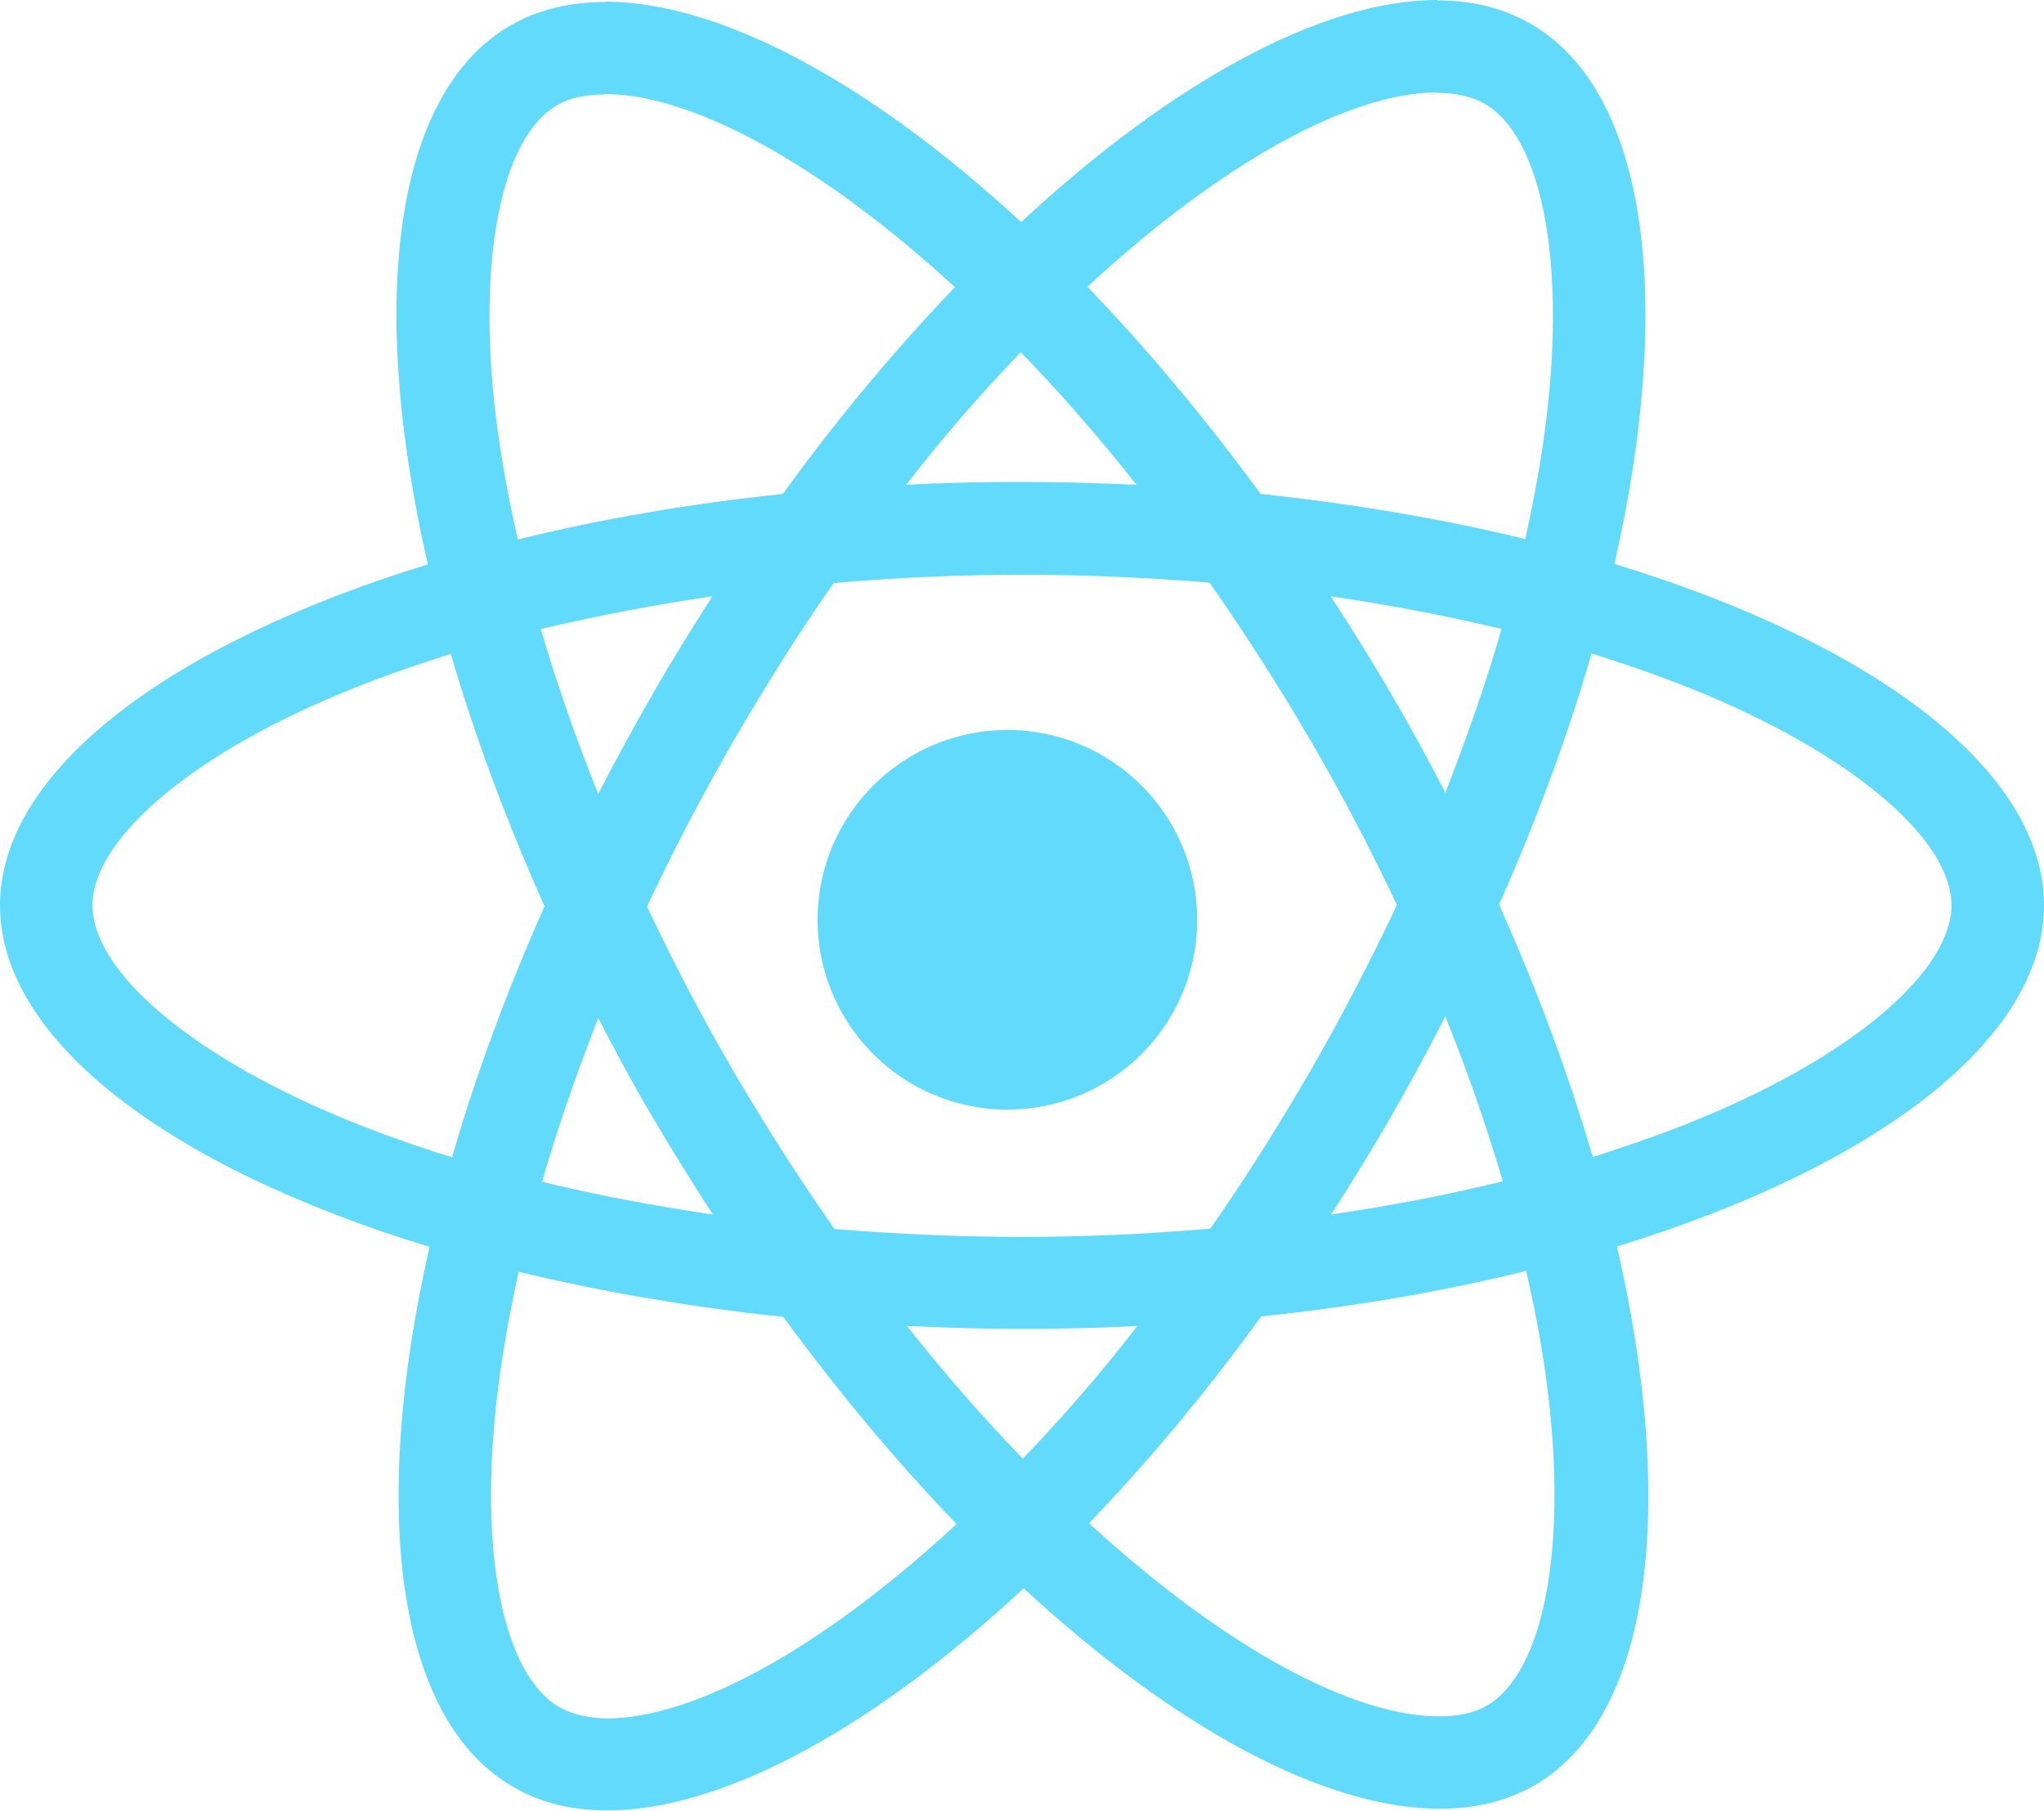
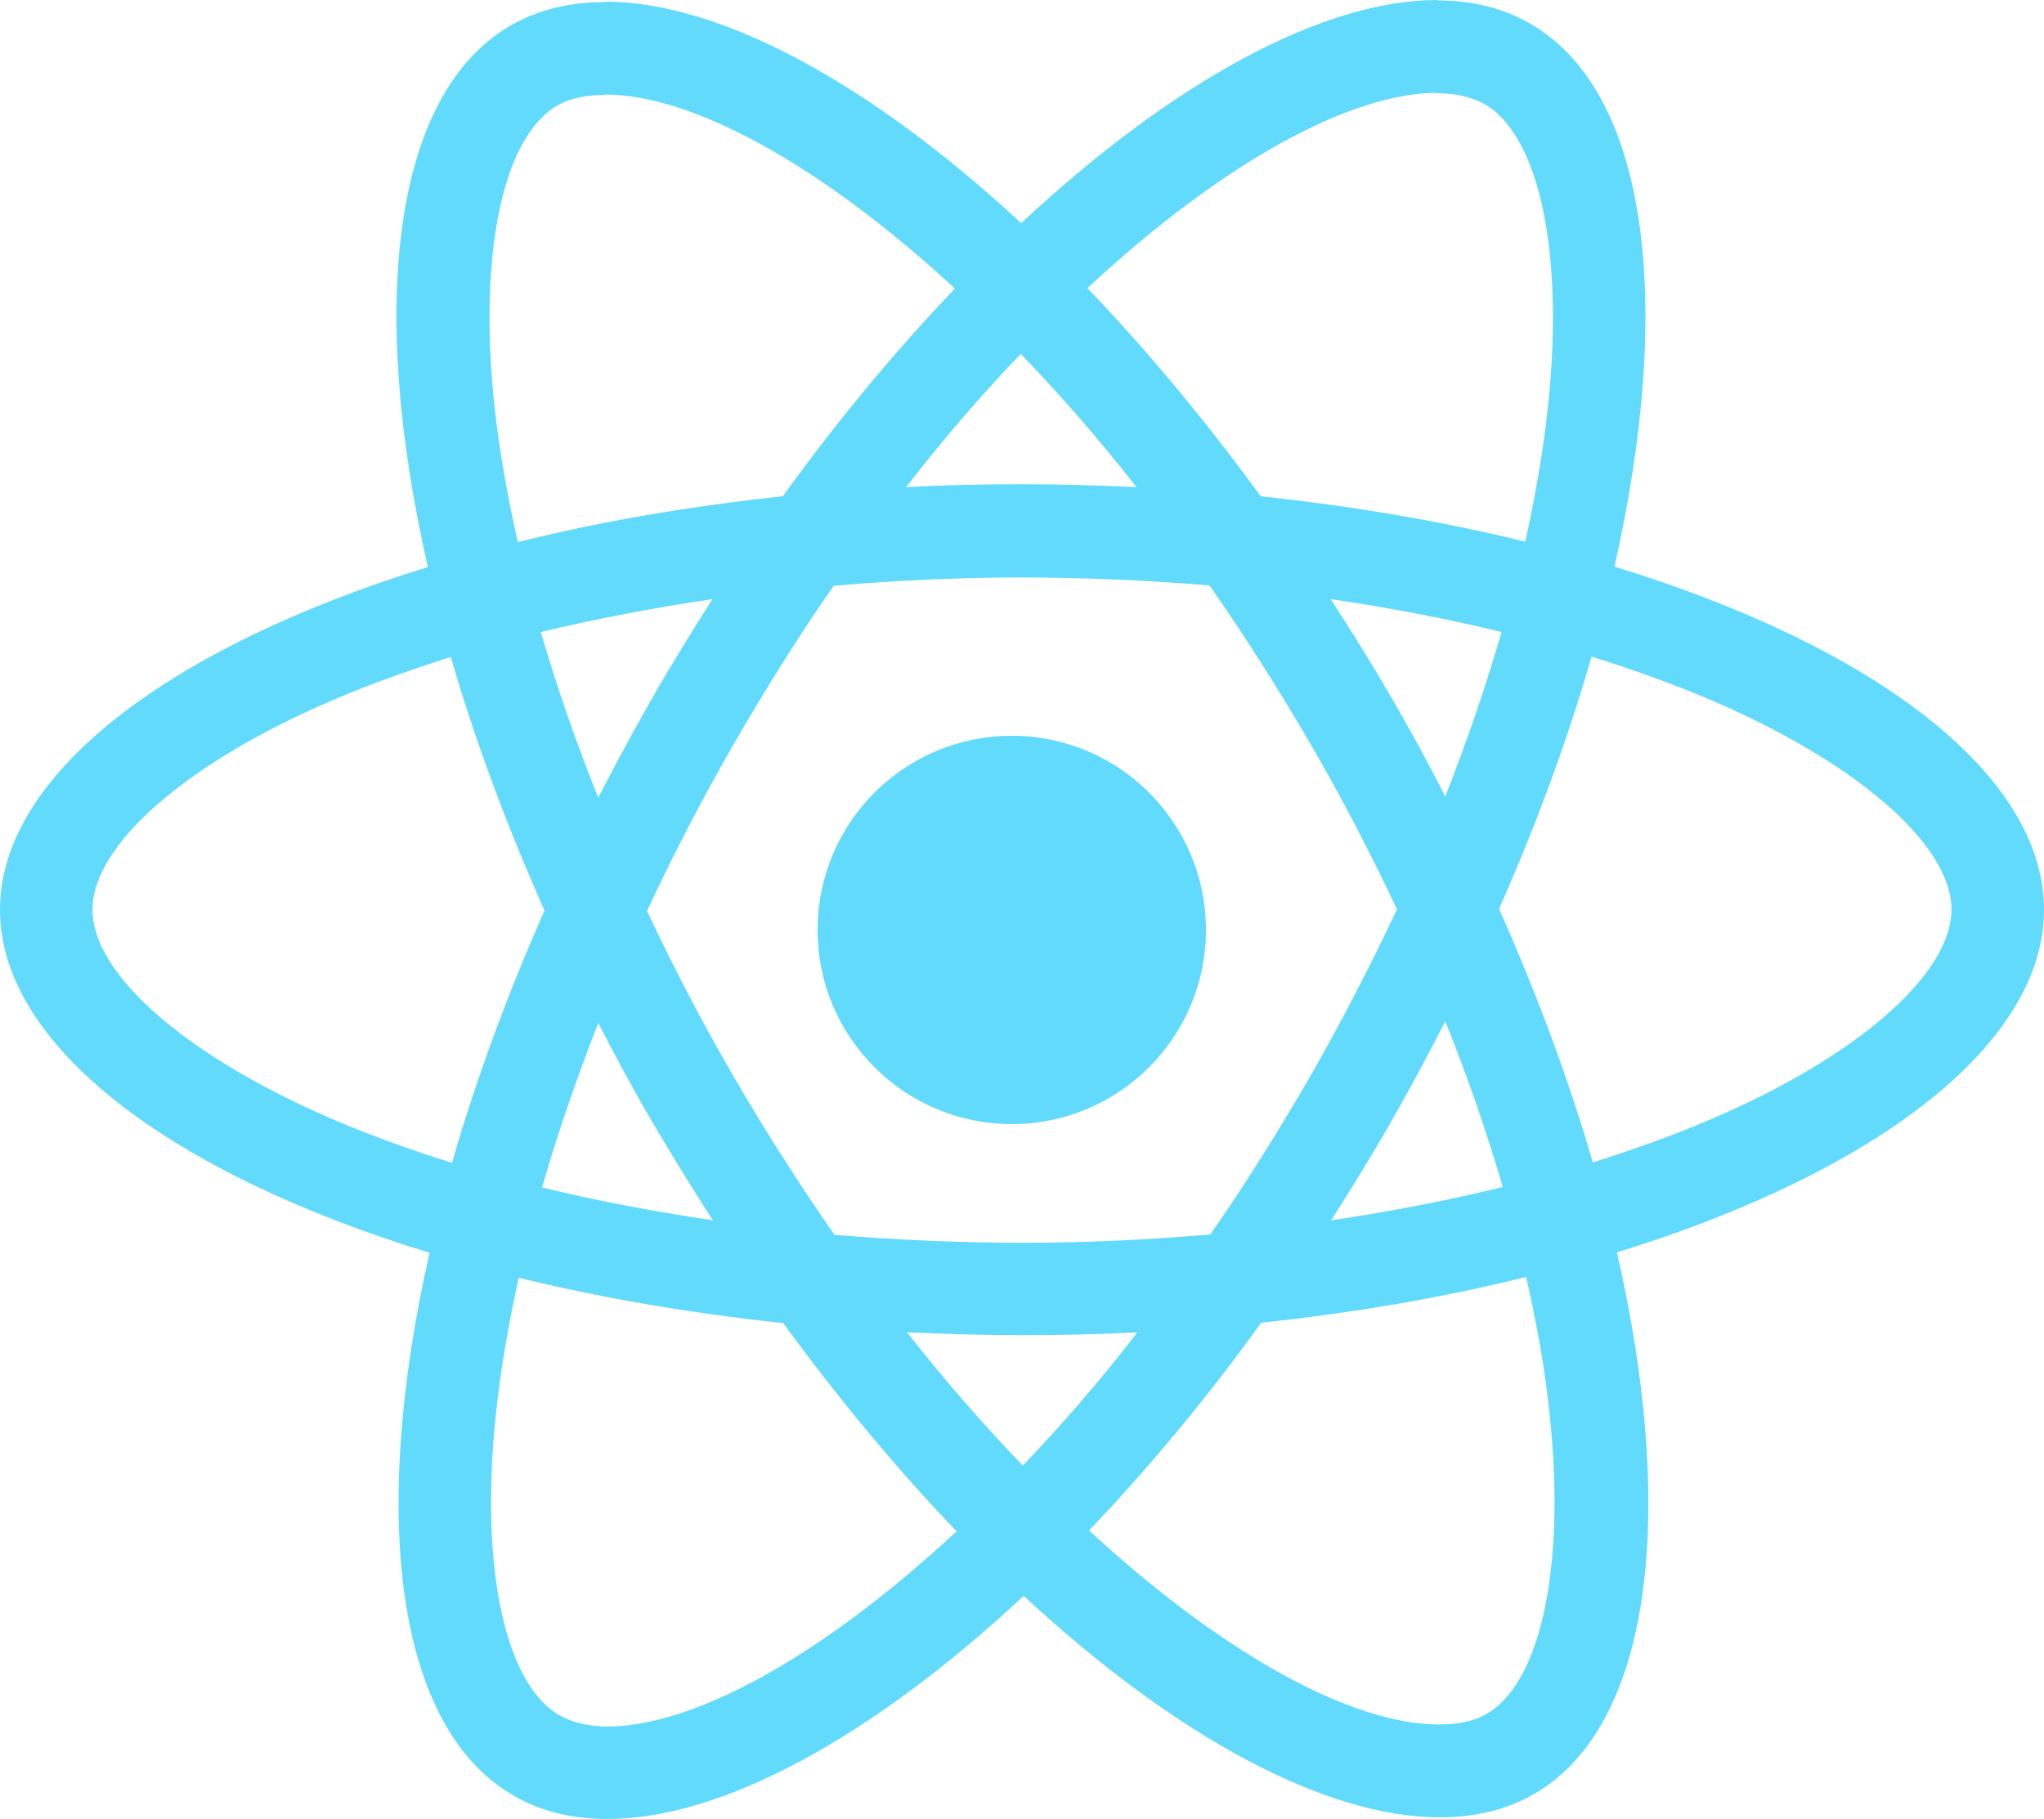
- <svg xmlns="http://www.w3.org/2000/svg" width="70px" height="62px" viewBox="0 0 70 62" version="1.1">
+ <svg xmlns="http://www.w3.org/2000/svg" width="100px" height="89px" viewBox="0 0 100 89" version="1.1">
  <defs />
  <g id="Page-1" stroke="none" stroke-width="1" fill="none" fill-rule="evenodd">
    <g id="React-icon" fill-rule="nonzero" fill="#61DAFB">
-       <path d="M70,31.007 C70,26.395 64.193,22.024 55.289,19.314 C57.344,10.288 56.431,3.108 52.407,0.809 C51.48,0.27 50.395,0.014 49.211,0.014 L49.211,3.179 C49.868,3.179 50.395,3.306 50.838,3.548 C52.778,4.655 53.62,8.869 52.964,14.29 C52.807,15.624 52.55,17.029 52.236,18.462 C49.439,17.781 46.386,17.256 43.176,16.916 C41.249,14.29 39.252,11.906 37.24,9.82 C41.892,5.52 46.258,3.165 49.225,3.165 L49.225,0 C49.225,0 49.225,0 49.225,0 C45.302,0 40.165,2.781 34.971,7.606 C29.778,2.81 24.641,0.057 20.717,0.057 L20.717,3.221 C23.671,3.221 28.051,5.563 32.703,9.834 C30.705,11.92 28.708,14.29 26.81,16.916 C23.585,17.256 20.532,17.781 17.735,18.477 C17.407,17.057 17.165,15.681 16.993,14.361 C16.323,8.94 17.15,4.726 19.077,3.604 C19.505,3.349 20.061,3.236 20.717,3.236 L20.717,0.071 C20.717,0.071 20.717,0.071 20.717,0.071 C19.519,0.071 18.435,0.326 17.493,0.866 C13.483,3.165 12.585,10.331 14.653,19.328 C5.779,22.053 0,26.409 0,31.007 C0,35.619 5.807,39.99 14.711,42.7 C12.656,51.726 13.569,58.906 17.593,61.205 C18.52,61.745 19.605,62 20.803,62 C24.727,62 29.863,59.219 35.057,54.394 C40.251,59.19 45.387,61.943 49.311,61.943 C50.51,61.943 51.594,61.688 52.536,61.149 C56.545,58.85 57.444,51.683 55.375,42.686 C64.221,39.976 70,35.605 70,31.007 Z M51.423,21.542 C50.895,23.372 50.238,25.26 49.497,27.147 C48.912,26.012 48.298,24.877 47.627,23.741 C46.971,22.606 46.272,21.499 45.573,20.421 C47.599,20.719 49.554,21.088 51.423,21.542 Z M44.888,36.655 C43.775,38.571 42.634,40.387 41.449,42.076 C39.323,42.26 37.169,42.36 35,42.36 C32.845,42.36 30.691,42.26 28.579,42.09 C27.395,40.401 26.239,38.599 25.126,36.698 C24.042,34.839 23.057,32.951 22.159,31.05 C23.043,29.148 24.042,27.247 25.112,25.388 C26.225,23.472 27.366,21.655 28.551,19.967 C30.677,19.782 32.831,19.683 35,19.683 C37.155,19.683 39.309,19.782 41.421,19.952 C42.605,21.641 43.761,23.443 44.874,25.345 C45.958,27.204 46.943,29.091 47.841,30.993 C46.943,32.894 45.958,34.796 44.888,36.655 Z M49.497,34.81 C50.267,36.712 50.923,38.613 51.466,40.458 C49.596,40.912 47.627,41.295 45.587,41.593 C46.286,40.501 46.985,39.38 47.642,38.23 C48.298,37.095 48.912,35.946 49.497,34.81 Z M35.029,49.952 C33.702,48.59 32.375,47.071 31.062,45.411 C32.346,45.468 33.659,45.51 34.986,45.51 C36.327,45.51 37.654,45.482 38.952,45.411 C37.668,47.071 36.341,48.59 35.029,49.952 Z M24.413,41.593 C22.387,41.295 20.432,40.927 18.563,40.472 C19.091,38.642 19.747,36.754 20.489,34.867 C21.074,36.002 21.688,37.138 22.358,38.273 C23.029,39.408 23.714,40.515 24.413,41.593 Z M34.957,12.062 C36.284,13.425 37.611,14.943 38.924,16.603 C37.64,16.547 36.327,16.504 35,16.504 C33.659,16.504 32.332,16.532 31.033,16.603 C32.318,14.943 33.645,13.425 34.957,12.062 Z M24.399,20.421 C23.7,21.513 23,22.634 22.344,23.784 C21.688,24.919 21.074,26.054 20.489,27.19 C19.719,25.288 19.062,23.387 18.52,21.542 C20.389,21.102 22.358,20.719 24.399,20.421 Z M11.486,38.188 C6.435,36.045 3.168,33.235 3.168,31.007 C3.168,28.779 6.435,25.955 11.486,23.827 C12.713,23.301 14.054,22.833 15.438,22.393 C16.252,25.175 17.322,28.07 18.649,31.035 C17.336,33.987 16.28,36.868 15.481,39.635 C14.068,39.195 12.727,38.713 11.486,38.188 Z M19.162,58.466 C17.222,57.36 16.38,53.145 17.036,47.724 C17.193,46.39 17.45,44.985 17.764,43.552 C20.561,44.233 23.614,44.758 26.824,45.099 C28.751,47.724 30.748,50.108 32.76,52.194 C28.108,56.494 23.742,58.85 20.775,58.85 C20.132,58.835 19.59,58.708 19.162,58.466 Z M53.007,47.653 C53.677,53.074 52.85,57.289 50.923,58.41 C50.495,58.665 49.939,58.779 49.283,58.779 C46.329,58.779 41.949,56.437 37.297,52.166 C39.295,50.08 41.292,47.71 43.19,45.084 C46.415,44.744 49.468,44.219 52.265,43.523 C52.593,44.957 52.85,46.333 53.007,47.653 Z M58.5,38.188 C57.273,38.713 55.932,39.181 54.547,39.621 C53.734,36.84 52.664,33.945 51.337,30.979 C52.65,28.027 53.706,25.146 54.505,22.379 C55.917,22.819 57.258,23.301 58.514,23.827 C63.565,25.969 66.832,28.779 66.832,31.007 C66.818,33.235 63.551,36.059 58.5,38.188 Z" id="Shape" />
-       <circle id="Oval" cx="34.5" cy="31.5" r="6.5" />
+       <path d="M100,44.51 C100,37.89 91.704,31.615 78.985,27.725 C81.92,14.769 80.616,4.461 74.868,1.161 C73.543,0.387 71.993,0.02 70.302,0.02 L70.302,4.563 C71.239,4.563 71.993,4.746 72.625,5.093 C75.397,6.682 76.6,12.732 75.662,20.513 C75.438,22.428 75.071,24.445 74.623,26.502 C70.628,25.525 66.266,24.771 61.68,24.282 C58.928,20.513 56.074,17.091 53.2,14.097 C59.845,7.924 66.082,4.543 70.322,4.543 L70.322,0 C70.322,0 70.322,0 70.322,0 C64.717,0 57.379,3.993 49.959,10.919 C42.54,4.033 35.202,0.081 29.596,0.081 L29.596,4.624 C33.816,4.624 40.073,7.985 46.718,14.117 C43.865,17.111 41.011,20.513 38.3,24.282 C33.693,24.771 29.331,25.525 25.336,26.523 C24.868,24.486 24.521,22.51 24.276,20.615 C23.318,12.834 24.501,6.783 27.252,5.174 C27.864,4.808 28.659,4.645 29.596,4.645 L29.596,0.102 C29.596,0.102 29.596,0.102 29.596,0.102 C27.884,0.102 26.335,0.469 24.99,1.243 C19.262,4.543 17.978,14.83 20.934,27.745 C8.255,31.656 0,37.91 0,44.51 C0,51.131 8.296,57.405 21.015,61.296 C18.08,74.252 19.384,84.559 25.132,87.859 C26.457,88.633 28.007,89 29.719,89 C35.324,89 42.662,85.007 50.082,78.081 C57.501,84.967 64.839,88.919 70.444,88.919 C72.157,88.919 73.706,88.552 75.051,87.778 C80.779,84.478 82.063,74.19 79.107,61.275 C91.745,57.385 100,51.11 100,44.51 Z M73.461,30.923 C72.707,33.551 71.769,36.26 70.709,38.969 C69.874,37.34 68.997,35.71 68.039,34.08 C67.102,32.451 66.103,30.862 65.104,29.314 C67.998,29.741 70.791,30.271 73.461,30.923 Z M64.126,52.618 C62.536,55.368 60.905,57.975 59.213,60.399 C56.176,60.664 53.098,60.807 50,60.807 C46.922,60.807 43.844,60.664 40.828,60.42 C39.136,57.996 37.485,55.409 35.895,52.679 C34.346,50.01 32.939,47.301 31.655,44.571 C32.919,41.842 34.346,39.112 35.874,36.443 C37.464,33.693 39.095,31.086 40.787,28.662 C43.824,28.397 46.902,28.254 50,28.254 C53.078,28.254 56.156,28.397 59.172,28.641 C60.864,31.065 62.515,33.653 64.105,36.382 C65.654,39.051 67.061,41.76 68.345,44.49 C67.061,47.22 65.654,49.949 64.126,52.618 Z M70.709,49.97 C71.81,52.699 72.748,55.429 73.522,58.077 C70.852,58.729 68.039,59.279 65.124,59.707 C66.123,58.138 67.122,56.529 68.06,54.879 C68.997,53.249 69.874,51.599 70.709,49.97 Z M50.041,71.705 C48.145,69.75 46.249,67.57 44.374,65.187 C46.209,65.268 48.084,65.329 49.98,65.329 C51.896,65.329 53.791,65.288 55.646,65.187 C53.812,67.57 51.916,69.75 50.041,71.705 Z M34.876,59.707 C31.981,59.279 29.189,58.749 26.519,58.098 C27.273,55.47 28.21,52.76 29.27,50.051 C30.106,51.681 30.982,53.31 31.94,54.94 C32.898,56.57 33.877,58.159 34.876,59.707 Z M49.939,17.315 C51.834,19.271 53.73,21.45 55.605,23.834 C53.771,23.752 51.896,23.691 50,23.691 C48.084,23.691 46.188,23.732 44.333,23.834 C46.168,21.45 48.064,19.271 49.939,17.315 Z M34.855,29.314 C33.857,30.882 32.858,32.491 31.92,34.141 C30.982,35.771 30.106,37.401 29.27,39.03 C28.17,36.301 27.232,33.571 26.457,30.923 C29.128,30.291 31.94,29.741 34.855,29.314 Z M16.408,54.818 C9.193,51.742 4.525,47.708 4.525,44.51 C4.525,41.312 9.193,37.258 16.408,34.203 C18.161,33.449 20.077,32.777 22.055,32.145 C23.216,36.138 24.745,40.293 26.641,44.551 C24.766,48.788 23.257,52.923 22.116,56.896 C20.098,56.264 18.182,55.572 16.408,54.818 Z M27.375,83.928 C24.603,82.339 23.4,76.289 24.338,68.507 C24.562,66.592 24.929,64.575 25.377,62.518 C29.372,63.496 33.734,64.249 38.32,64.738 C41.072,68.507 43.926,71.929 46.8,74.924 C40.155,81.096 33.918,84.478 29.678,84.478 C28.761,84.457 27.986,84.274 27.375,83.928 Z M75.724,68.405 C76.682,76.187 75.499,82.237 72.748,83.846 C72.136,84.213 71.341,84.376 70.404,84.376 C66.184,84.376 59.927,81.015 53.282,74.883 C56.135,71.889 58.989,68.487 61.7,64.718 C66.307,64.229 70.669,63.475 74.664,62.477 C75.132,64.535 75.499,66.511 75.724,68.405 Z M83.571,54.818 C81.818,55.572 79.902,56.244 77.925,56.875 C76.763,52.883 75.234,48.727 73.339,44.469 C75.214,40.232 76.722,36.097 77.864,32.125 C79.882,32.756 81.798,33.449 83.592,34.203 C90.807,37.279 95.475,41.312 95.475,44.51 C95.455,47.708 90.787,51.762 83.571,54.818 Z" id="Shape" />
+       <circle id="Oval" cx="49.5" cy="45.5" r="9.5" />
    </g>
  </g>
</svg>
